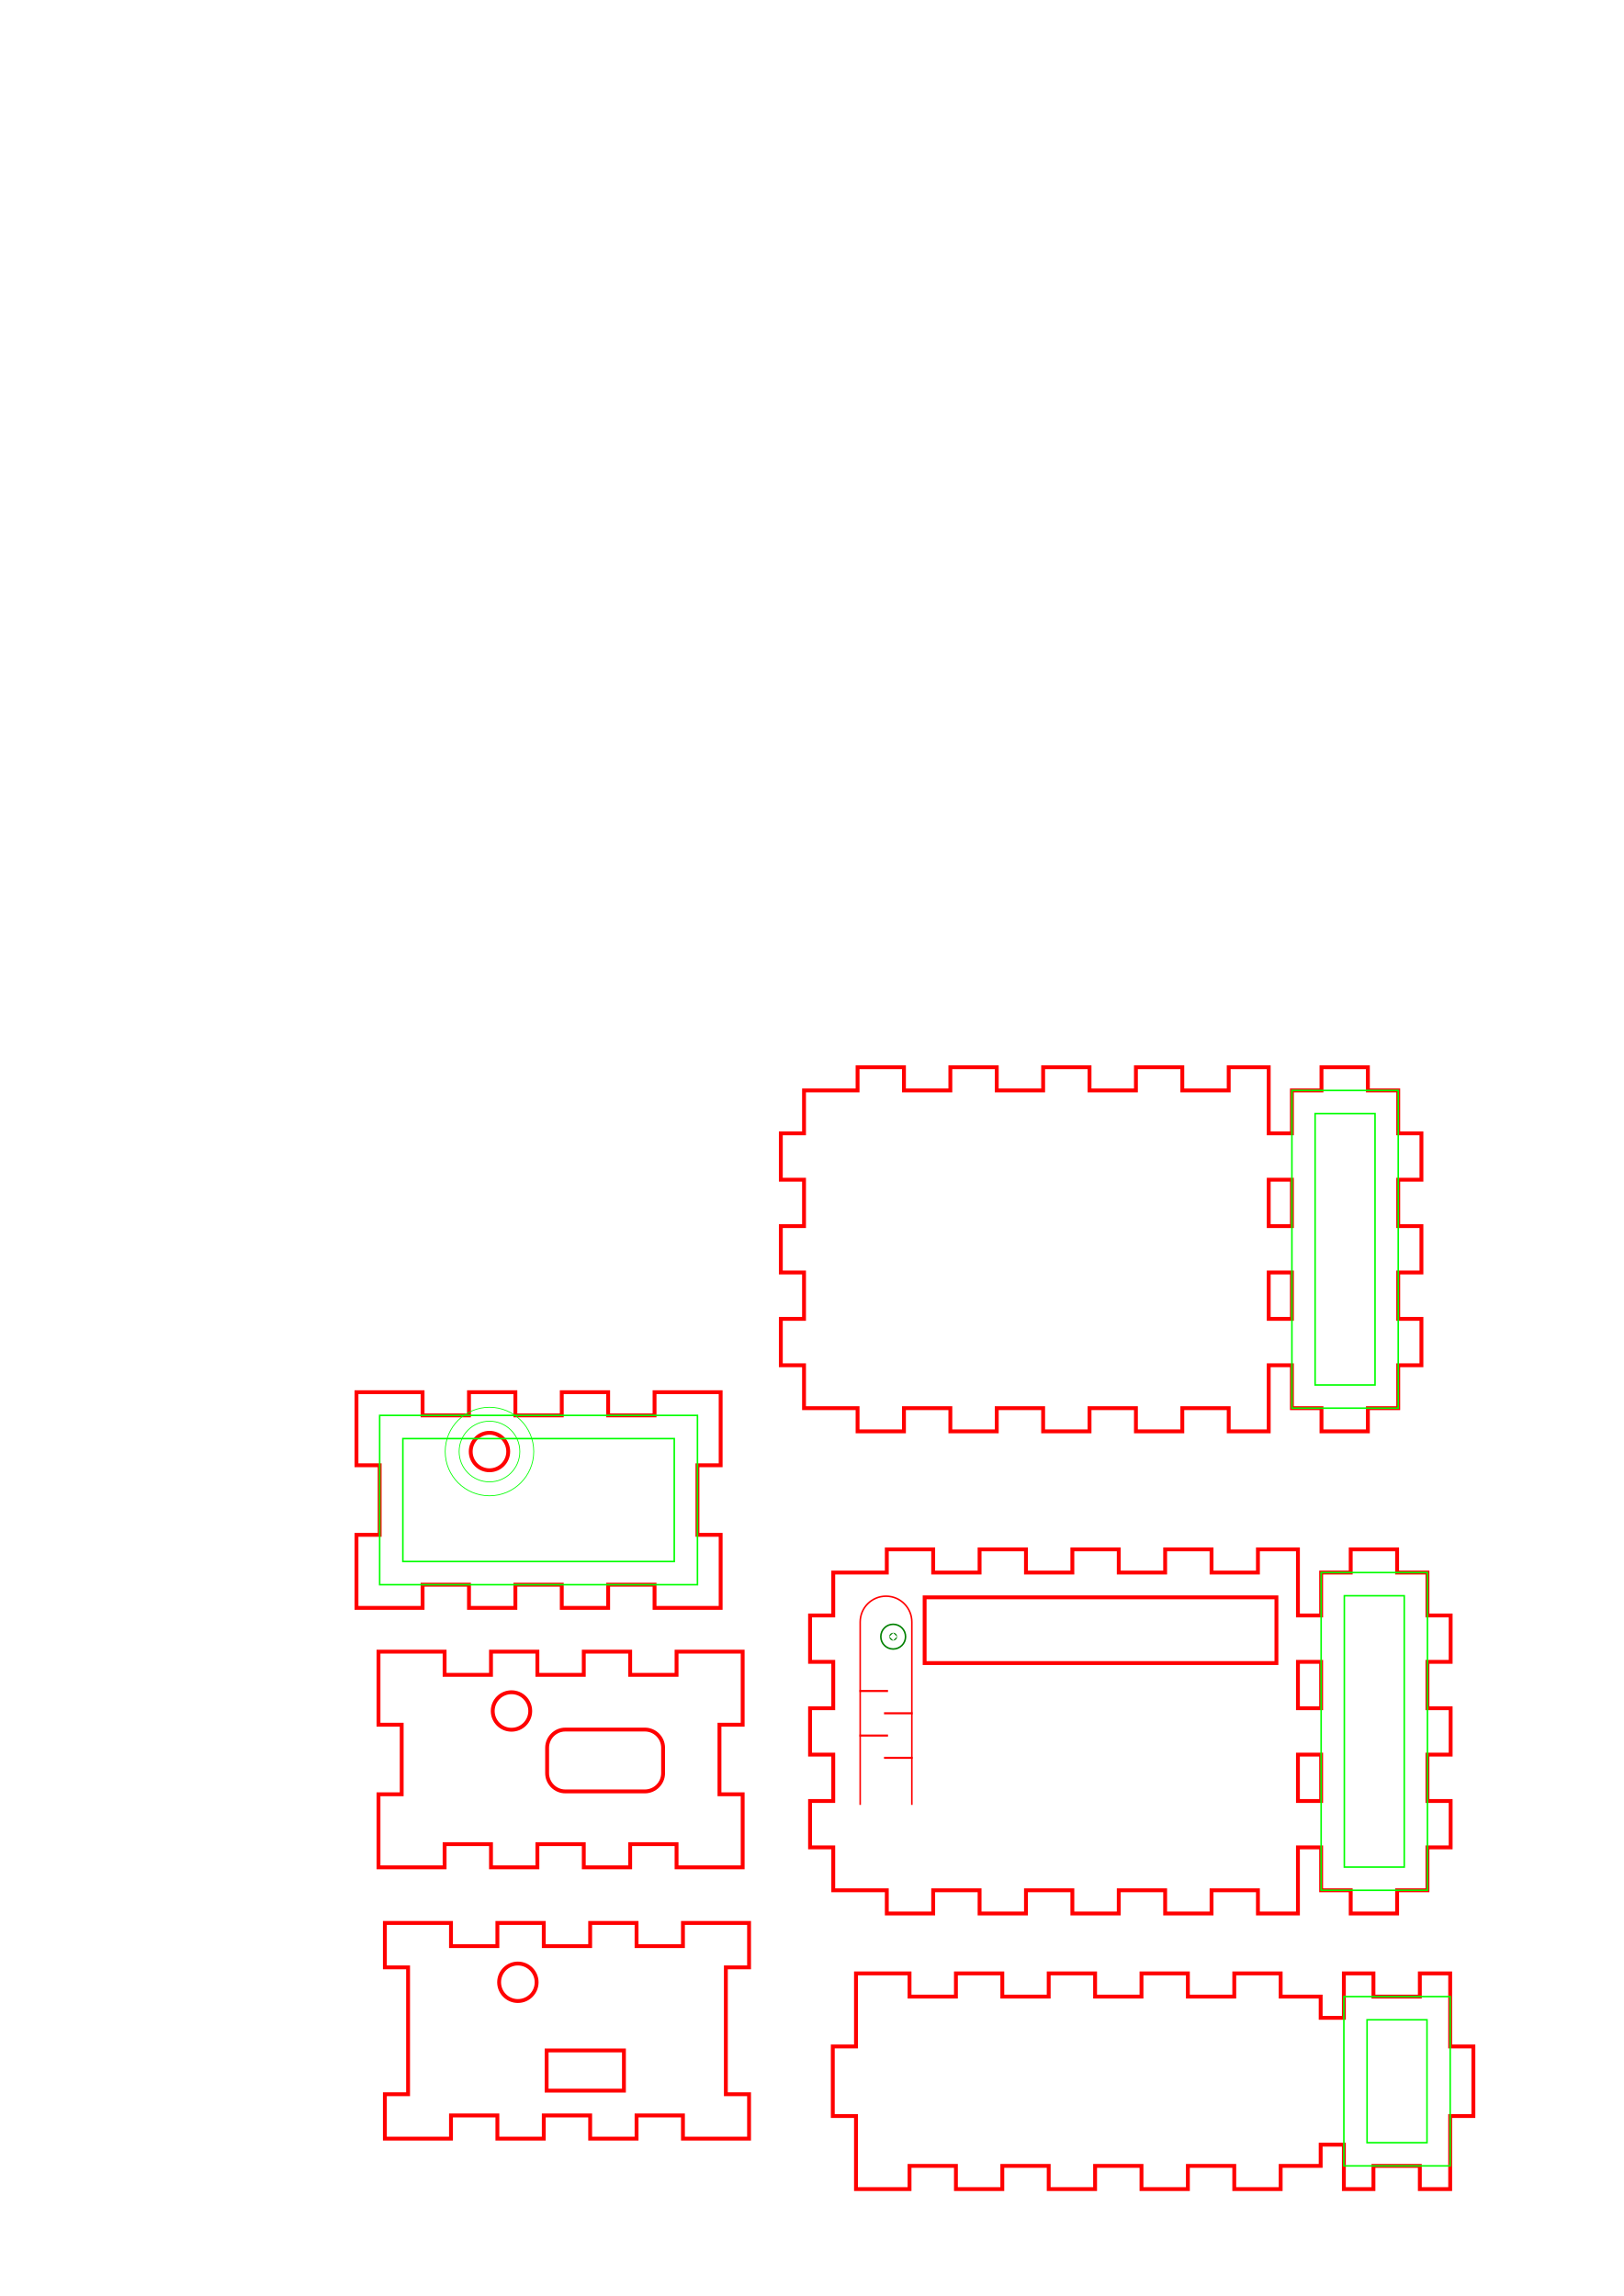
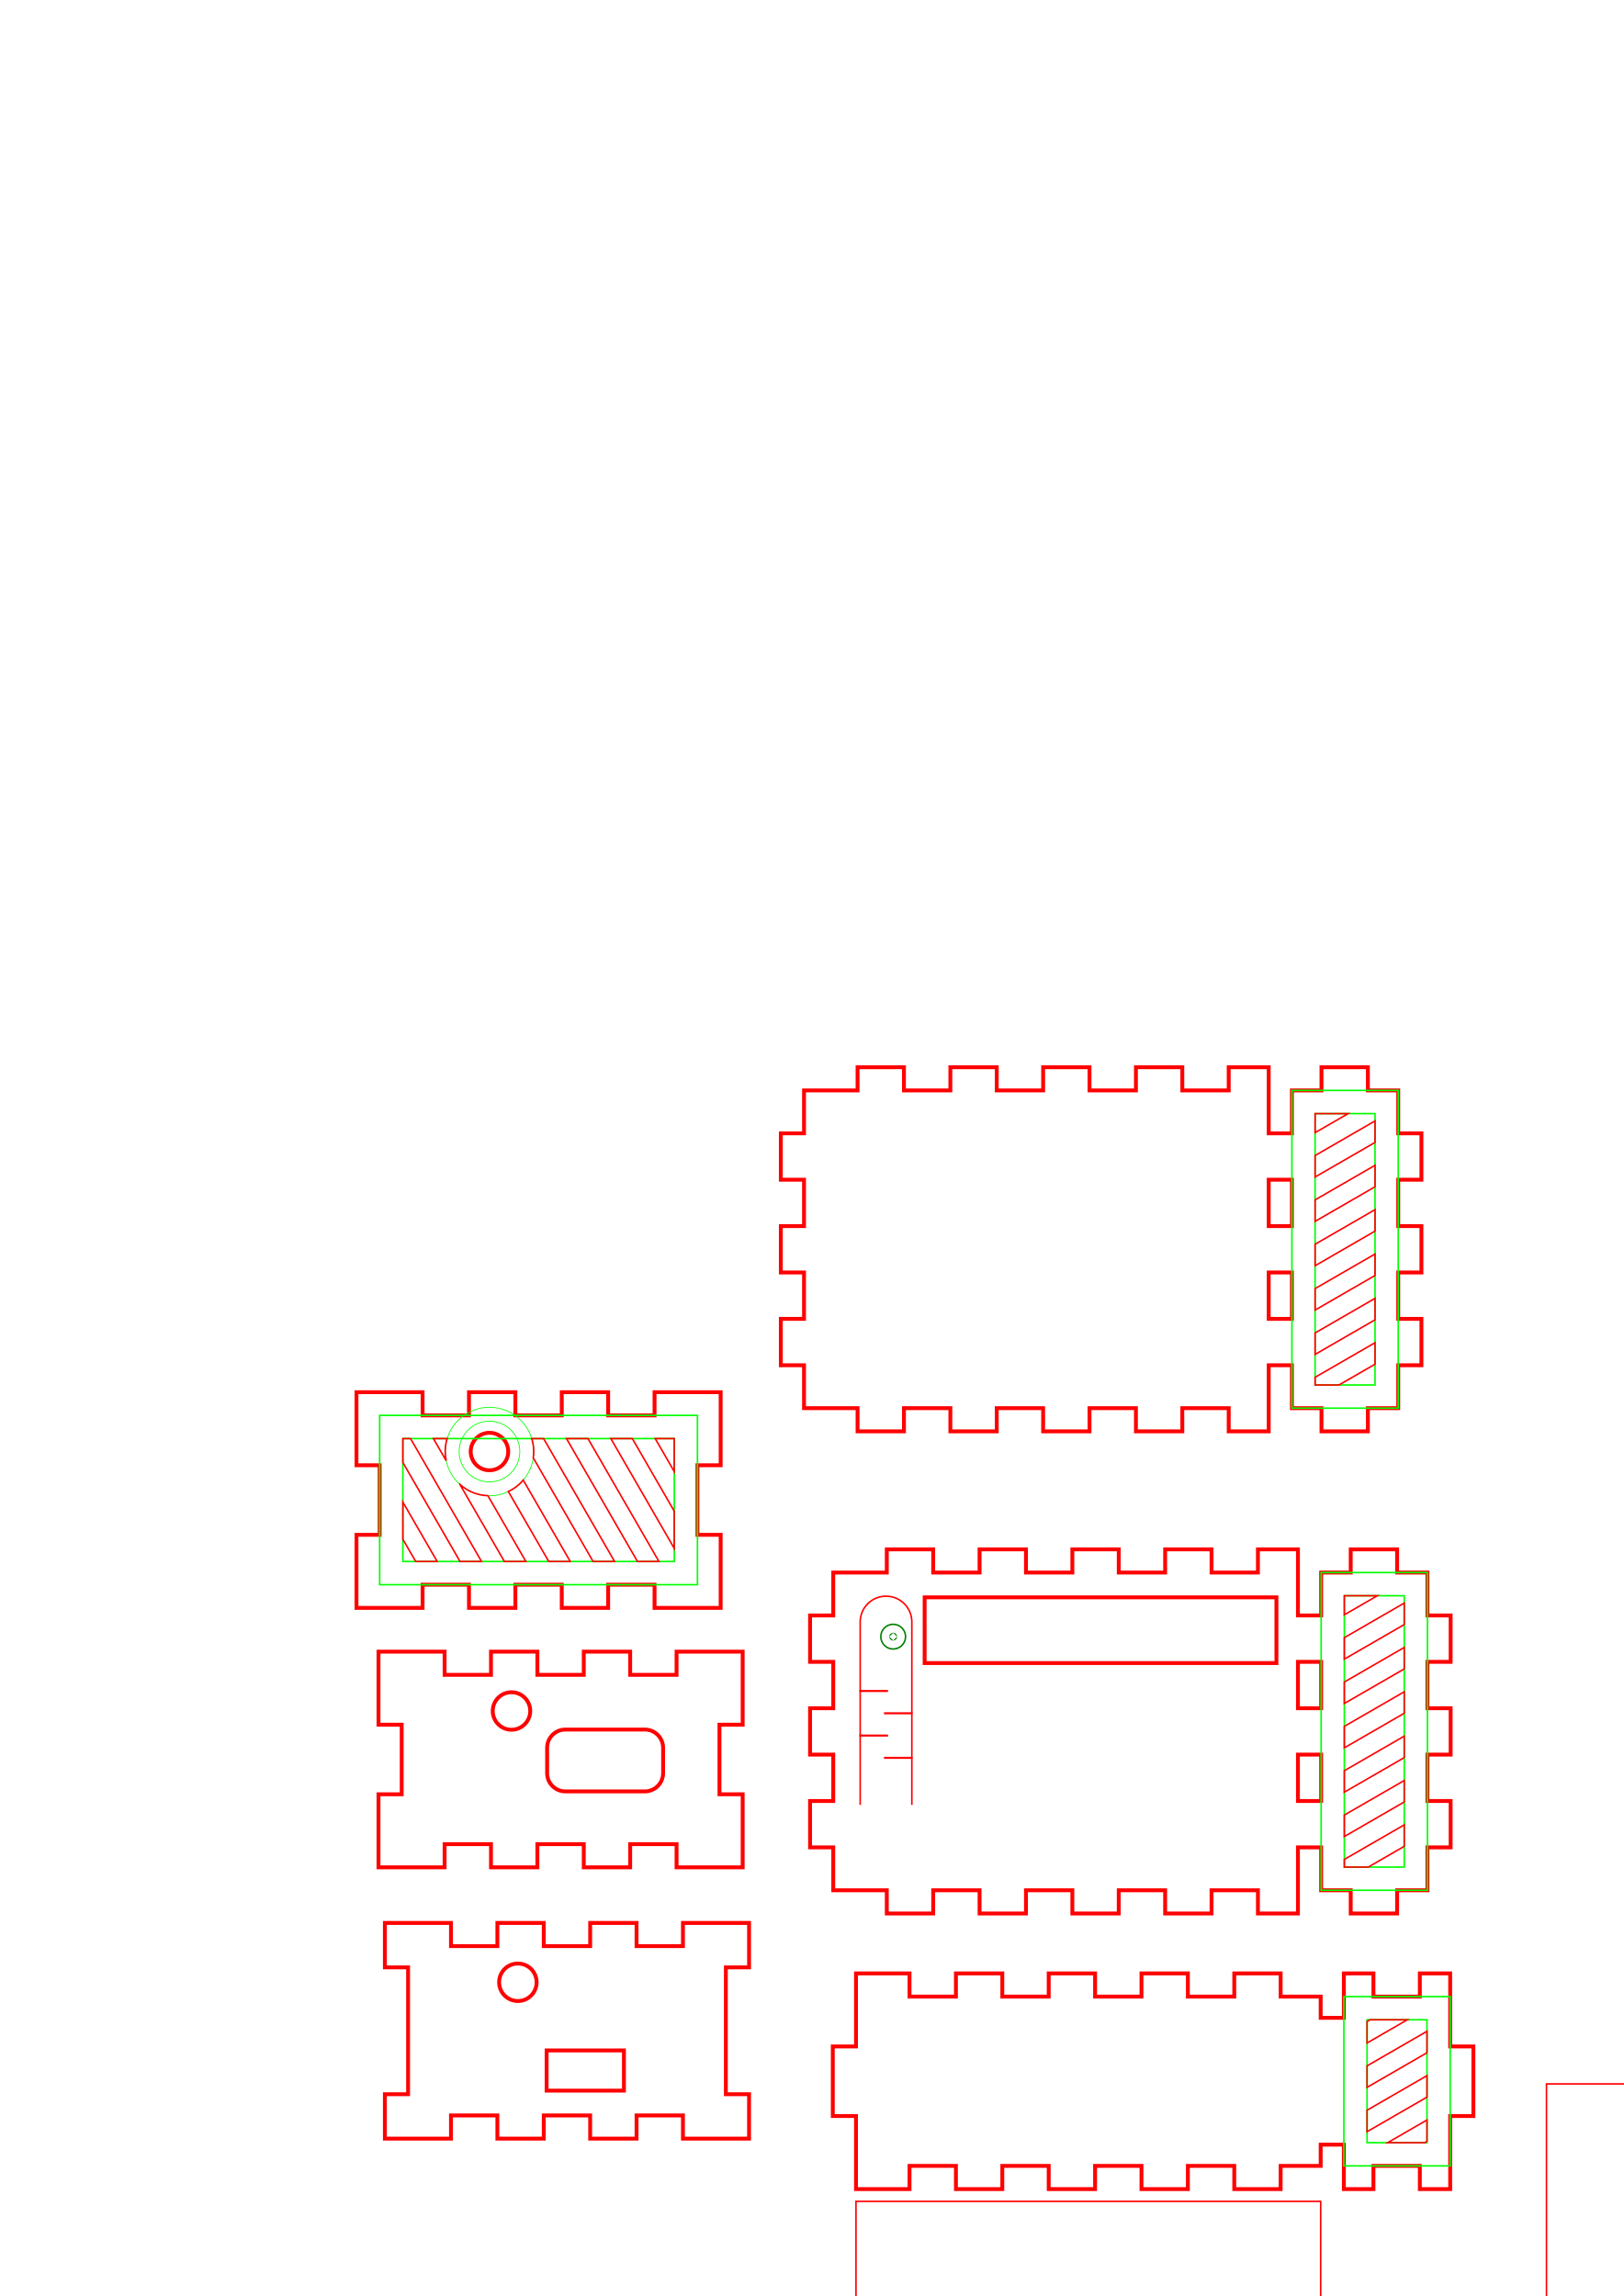
<svg xmlns="http://www.w3.org/2000/svg" width="210mm" height="297mm" viewBox="0 0 210 297" version="1.1" id="svg8">
  <defs id="defs2" />
  <g id="layer1">
    <path d="m 110.708,255.27 v 9.45 h -3 v 9 h 3 v 9.45 h 6.925 v -3 h 6 v 3 h 6 v -3 h 6 v 3 h 6 v -3 h 6 v 3 h 6 v -3 h 6 v 3 h 6 v -3 h 5.175 v -2.746 h 3 v 5.746 h 3.825 v -3 h 6 v 3 h 3.925 v -9.45 h 3 v -9 h -3 v -9.45 h -3.925 v 3 h -6 v -3 h -3.825 v 5.746 h -3 v -2.746 l -5.175,-1.1e-4 v -3 h -6 v 3 h -6 v -3 h -6 v 3 h -6 v -3 h -6 v 3 h -6 v -3 h -6 v 3 h -6 v -3 z" id="path933" style="fill:none;stroke:#ff0000;stroke-width:0.5;stroke-miterlimit:4;stroke-dasharray:none" />
    <path d="m 164.088,164.603 h 3 v 6 h -3 z m 0,-12 h 3 v 6 h -3 z m -60.1,29.55 h 6.925 v 3 h 6 v -3 h 6 v 3 h 6 v -3 h 6 v 3 h 6 v -3 h 6 v 3 h 6 v -3 h 6 v 3 h 5.175 v -8.55 h 3 v 5.55 h 3.825 v 3 h 6 v -3 h 3.925 v -5.55 h 3 v -6 h -3 v -6 h 3 v -6 h -3 v -6 h 3 v -6 h -3 v -5.55 h -3.925 v -3 h -6 v 3 h -3.825 v 5.55 h -3 v -8.55 h -5.175 v 3 h -6 v -3 h -6 v 3 h -6 v -3 h -6 v 3 h -6 v -3 h -6 v 3 h -6 v -3 h -6 v 3 h -6.925 v 5.55 h -3 v 6 h 3 v 6 h -3 v 6 h 3 v 6 h -3 v 6 h 3 z" id="path842" style="fill:none;stroke:#ff0000;stroke-width:0.5;stroke-miterlimit:4;stroke-dasharray:none" />



    path
       id="path844"
       d="m 3.362712,113.90685 v 9.45 H 0.36271202 v 6 H 3.362712 v 6 3.45 h 6.925 v -3 h 6 v 3 h 6 v -3 h 6 v 3 h 6 v -3 h 6 v 3 h 6.00001 v -3 h 5.99998 v 3 h 6 v -3 h 5.17501 v -2.74583 h 2.99962 v 5.74583 h 3.82537 v -3 h 6 v 3 h 6 0.92501 v -9.45 h 3 v -6 h -3 v -6 -3.45 h -6.925 v 3 h -6 v -3 h -3.82537 v 5.74583 h -2.99963 v -2.74572 l -5.175,-1.1e-4 v -3 h -6 v 3 h -5.99999 v -3 h -6 v 3 h -6 v -3 h -6 v 3 h -6.00001 v -3 h -6 v 3 h -6 v -3 h -6 z"
       inkscape:connector-curvature="0"
       sodipodi:nodetypes="ccccccccccccccccccccccccccccccccccccccccccccccccccccccccccccccccccccc" /&gt;
    <path d="m 96.879,248.744 v 5.746 h -3 l -3.7e-4,16.408 h 3 v 5.746 h -8.55 v -3 h -6 v 3 h -6 v -3 h -6 v 3 h -6 v -3 h -6 v 3 h -8.55 v -5.746 h 3 v -16.408 h -3 v -5.746 h 8.55 v 3 h 6 v -3 h 6 v 3 h 6 v -3 h 6 v 3 h 6 v -3 z" id="path909" style="fill:none;stroke:#ff0000;stroke-width:0.5;stroke-miterlimit:4;stroke-dasharray:none" />
    <circle style="fill:none;stroke:#ff0000;stroke-width:0.5;stroke-miterlimit:4;stroke-dasharray:none" r="2.425" cx="66.979" cy="-256.419" id="path822-3" transform="scale(1,-1)" />
    <circle style="fill:none;stroke:#ff0000;stroke-width:0.5;stroke-miterlimit:4;stroke-dasharray:none" r="2.425" cx="-63.305" cy="-187.764" id="circle858" transform="scale(-1)" />
    <path id="path853" d="m 93.205,207.989 v -9.45 h -3 v -9 h 3 l 0,-9.45 h -8.55 v 3 h -6 v -3 h -6 v 3 h -6 v -3 h -6 v 3 h -6 v -3 h -8.55 v 9.45 h 3 v 9 h -3 v 9.45 h 8.55 v -3 h 6 v 3 h 6 v -3 h 6 v 3 h 6 v -3 h 6 v 3 z" style="fill:none;stroke:#ff0000;stroke-width:0.5;stroke-miterlimit:4;stroke-dasharray:none" />
    <path id="front_outsideCutPath" d="m 96.052,241.55 v -9.45 h -3 v -9 h 3 v -9.45 h -8.55 v 3 h -6 v -3 h -6 v 3 h -6 v -3 h -6 v 3 h -6 v -3 h -8.55 v 9.45 h 3 v 9 h -3 v 9.45 h 8.55 v -3 h 6 v 3 h 6 v -3 h 6 v 3 h 6 v -3 h 6 v 3 z" style="fill:none;stroke:#ff0000;stroke-width:0.5;stroke-miterlimit:4;stroke-dasharray:none" />
    <circle id="path822" cy="-221.325" cx="-66.152" r="2.425" style="fill:none;stroke:#ff0000;stroke-width:0.5;stroke-miterlimit:4;stroke-dasharray:none" transform="scale(-1)" />
    <rect style="fill:none;fill-opacity:1;stroke:#ff0000;stroke-width:0.5;stroke-linejoin:miter;stroke-miterlimit:4;stroke-dasharray:none;stroke-dashoffset:0;stroke-opacity:1" id="rect862" width="15" height="8" x="70.761" y="223.728" ry="2.362" rx="2.362" />
    <rect style="fill:none;fill-opacity:1;stroke:#ff0000;stroke-width:0.5;stroke-linejoin:miter;stroke-miterlimit:4;stroke-dasharray:none;stroke-dashoffset:0;stroke-opacity:1" id="rect871" width="45.5" height="8.5" x="119.586" y="206.626" ry="2.362" rx="0" />
    <circle style="fill:none;fill-opacity:1;stroke:#008000;stroke-width:1;stroke-linejoin:miter;stroke-miterlimit:4;stroke-dasharray:none;stroke-dashoffset:0;stroke-opacity:1" id="path873" cx="115.519" cy="211.71" r="0.01" />
    <circle style="fill:none;fill-opacity:1;stroke:#008000;stroke-width:0.2;stroke-linejoin:miter;stroke-miterlimit:4;stroke-dasharray:none;stroke-dashoffset:0;stroke-opacity:1" id="path879" cx="115.519" cy="211.71" r="1.6" />
    <path style="fill:none;fill-opacity:1;stroke:#ff0000;stroke-width:0.2;stroke-linejoin:miter;stroke-miterlimit:4;stroke-dasharray:none;stroke-dashoffset:0;stroke-opacity:1" d="m 111.251,233.473 v -23.656 c 0,-1.851 1.49,-3.341 3.341,-3.341 1.851,0 3.341,1.49 3.341,3.341 v 23.656" id="rect881" />
    <path id="rect829" d="m 167.868,226.969 h 3 v 6 h -3 z m 0,-12 h 3 v 6 h -3 z m -60.1,29.55 h 6.925 v 3 h 6 v -3 h 6 v 3 h 6 v -3 h 6 v 3 h 6 v -3 h 6 v 3 h 6 v -3 h 6 v 3 h 5.175 v -8.55 h 3 v 5.55 h 3.825 v 3 h 6 v -3 h 3.925 v -5.55 h 3 v -6 h -3 v -6 h 3 v -6 h -3 v -6 h 3 v -6 h -3 v -5.55 h -3.925 v -3 h -6 v 3 h -3.825 v 5.55 h -3 v -8.55 h -5.175 v 3 h -6 v -3 h -6 v 3 h -6 v -3 h -6 v 3 h -6 v -3 h -6 v 3 h -6 v -3 h -6 v 3 h -6.925 v 5.55 h -3 v 6 h 3 v 6 h -3 v 6 h 3 v 6 h -3 v 6 h 3 z" style="fill:none;stroke:#ff0000;stroke-width:0.5;stroke-miterlimit:4;stroke-dasharray:none" />
    <rect style="fill:none;fill-opacity:1;stroke:#00ff00;stroke-width:0.2;stroke-linejoin:miter;stroke-miterlimit:4;stroke-dasharray:none;stroke-dashoffset:0;stroke-opacity:1" id="rect891" width="2.405" height="55.592" x="275.488" y="-148.147" ry="1.203" rx="1.203" transform="rotate(60)" />
    <rect transform="rotate(60)" rx="1.203" ry="1.203" y="-145.279" x="280.456" height="55.592" width="2.405" id="rect5326" style="fill:none;fill-opacity:1;stroke:#00ff00;stroke-width:0.2;stroke-linejoin:miter;stroke-miterlimit:4;stroke-dasharray:none;stroke-dashoffset:0;stroke-opacity:1" />
    <rect style="fill:none;fill-opacity:1;stroke:#00ff00;stroke-width:0.2;stroke-linejoin:miter;stroke-miterlimit:4;stroke-dasharray:none;stroke-dashoffset:0;stroke-opacity:1" id="rect5328" width="2.405" height="55.592" x="285.424" y="-142.411" ry="1.203" rx="1.203" transform="rotate(60)" />
    <rect transform="rotate(60)" rx="1.203" ry="1.203" y="-139.542" x="290.393" height="55.592" width="2.405" id="rect5330" style="fill:none;fill-opacity:1;stroke:#00ff00;stroke-width:0.2;stroke-linejoin:miter;stroke-miterlimit:4;stroke-dasharray:none;stroke-dashoffset:0;stroke-opacity:1" />
    <rect style="fill:none;fill-opacity:1;stroke:#00ff00;stroke-width:0.2;stroke-linejoin:miter;stroke-miterlimit:4;stroke-dasharray:none;stroke-dashoffset:0;stroke-opacity:1" id="rect5332" width="2.405" height="55.592" x="295.361" y="-136.674" ry="1.203" rx="1.203" transform="rotate(60)" />
    <rect transform="rotate(60)" rx="1.203" ry="1.203" y="-133.805" x="300.329" height="55.592" width="2.405" id="rect5334" style="fill:none;fill-opacity:1;stroke:#00ff00;stroke-width:0.2;stroke-linejoin:miter;stroke-miterlimit:4;stroke-dasharray:none;stroke-dashoffset:0;stroke-opacity:1" />
    <rect style="fill:none;fill-opacity:1;stroke:#00ff00;stroke-width:0.2;stroke-linejoin:miter;stroke-miterlimit:4;stroke-dasharray:none;stroke-dashoffset:0;stroke-opacity:1" id="rect5336" width="2.405" height="55.592" x="305.297" y="-130.937" ry="1.203" rx="1.203" transform="rotate(60)" />
    <rect transform="rotate(60)" rx="1.203" ry="1.203" y="-128.068" x="310.266" height="55.592" width="2.405" id="rect5342" style="fill:none;fill-opacity:1;stroke:#00ff00;stroke-width:0.2;stroke-linejoin:miter;stroke-miterlimit:4;stroke-dasharray:none;stroke-dashoffset:0;stroke-opacity:1" />
    <rect style="fill:none;fill-opacity:1;stroke:#00ff00;stroke-width:0.2;stroke-linejoin:miter;stroke-miterlimit:4;stroke-dasharray:none;stroke-dashoffset:0;stroke-opacity:1" id="rect5344" width="2.405" height="55.592" x="315.234" y="-125.2" ry="1.203" rx="1.203" transform="rotate(60)" />
    <rect transform="rotate(60)" rx="1.203" ry="1.203" y="-122.332" x="320.202" height="55.592" width="2.405" id="rect5346" style="fill:none;fill-opacity:1;stroke:#00ff00;stroke-width:0.2;stroke-linejoin:miter;stroke-miterlimit:4;stroke-dasharray:none;stroke-dashoffset:0;stroke-opacity:1" />
    <path style="fill:none;fill-opacity:1;stroke:#00ff00;stroke-width:0.2;stroke-linejoin:miter;stroke-miterlimit:4;stroke-dasharray:none;stroke-dashoffset:0;stroke-opacity:1" d="m 170.868,203.419 h 13.75 v 41.1 H 170.868 Z" id="rect5381" />
    <path style="fill:none;fill-opacity:1;stroke:#00ff00;stroke-width:0.2;stroke-linejoin:miter;stroke-miterlimit:4;stroke-dasharray:none;stroke-dashoffset:0;stroke-opacity:1" d="m 167.088,141.053 h 13.75 v 41.1 h -13.75 z" id="rect5396" />
    <path style="fill:none;fill-opacity:1;stroke:#00ff00;stroke-width:0.2;stroke-linejoin:miter;stroke-miterlimit:4;stroke-dasharray:none;stroke-dashoffset:0;stroke-opacity:1" d="m 49.105,183.089 h 41.1 v 21.9 h -41.1 z" id="rect846" />
    <circle transform="scale(-1)" id="circle858-3" cy="-187.764" cx="-63.305" style="fill:none;stroke:#00ff00;stroke-width:0.1;stroke-miterlimit:4;stroke-dasharray:none" r="3.925" />
    <circle transform="scale(-1)" id="circle880" cy="-187.764" cx="-63.305" style="fill:none;stroke:#00ff00;stroke-width:0.1;stroke-miterlimit:4;stroke-dasharray:none" r="5.725" />
    <path style="fill:none;fill-opacity:1;stroke:#00ff00;stroke-width:0.2;stroke-linejoin:miter;stroke-miterlimit:4;stroke-dasharray:none;stroke-dashoffset:0;stroke-opacity:1" d="m 173.808,258.27 h 13.75 v 21.9 h -13.75 z" id="rect846-6" />
    <rect y="265.235" x="-80.696" height="5.2" width="10" id="rect861" style="fill:none;fill-opacity:1;stroke:#ff0000;stroke-width:0.5;stroke-linejoin:miter;stroke-miterlimit:4;stroke-dasharray:none;stroke-dashoffset:0;stroke-opacity:1" transform="scale(-1,1)" />
    <path id="path901" d="m 111.151,218.738 h 3.7" style="fill:none;stroke:#ff0000;stroke-width:0.265px;stroke-linecap:butt;stroke-linejoin:miter;stroke-opacity:1" />
    <path style="fill:none;stroke:#ff0000;stroke-width:0.265px;stroke-linecap:butt;stroke-linejoin:miter;stroke-opacity:1" d="m 114.333,221.621 h 3.7" id="path903" />
    <path id="path905" d="m 111.151,224.503 h 3.7" style="fill:none;stroke:#ff0000;stroke-width:0.265px;stroke-linecap:butt;stroke-linejoin:miter;stroke-opacity:1" />
    <path style="fill:none;stroke:#ff0000;stroke-width:0.265px;stroke-linecap:butt;stroke-linejoin:miter;stroke-opacity:1" d="m 114.333,227.385 h 3.7" id="path907" />
    <path id="path910" d="m 52.105,186.089 h 35.1 v 15.9 h -35.1 z" style="fill:none;fill-opacity:1;stroke:#00ff00;stroke-width:0.2;stroke-linejoin:miter;stroke-miterlimit:4;stroke-dasharray:none;stroke-dashoffset:0;stroke-opacity:1" />
    <path id="path932" d="m 170.088,144.053 h 7.75 v 35.1 h -7.75 z" style="fill:none;fill-opacity:1;stroke:#00ff00;stroke-width:0.2;stroke-linejoin:miter;stroke-miterlimit:4;stroke-dasharray:none;stroke-dashoffset:0;stroke-opacity:1" />
    <path id="path934" d="m 173.868,206.419 h 7.75 v 35.1 h -7.75 z" style="fill:none;fill-opacity:1;stroke:#00ff00;stroke-width:0.2;stroke-linejoin:miter;stroke-miterlimit:4;stroke-dasharray:none;stroke-dashoffset:0;stroke-opacity:1" />
    <path id="path951" d="m 176.808,261.27 h 7.75 v 15.9 h -7.75 z" style="fill:none;fill-opacity:1;stroke:#00ff00;stroke-width:0.2;stroke-linejoin:miter;stroke-miterlimit:4;stroke-dasharray:none;stroke-dashoffset:0;stroke-opacity:1" />
    <path style="fill:none;fill-opacity:1;stroke:#00ff00;stroke-width:0.756;stroke-linejoin:miter;stroke-miterlimit:4;stroke-dasharray:none;stroke-dashoffset:0;stroke-opacity:1" d="M 1234.172 604.854 C 1233.299 604.793 1232.4 604.983 1231.582 605.455 L 1057.492 705.965 C 1055.311 707.224 1054.569 709.995 1055.828 712.176 C 1057.087 714.357 1059.858 715.099 1062.039 713.84 L 1236.127 613.328 C 1238.308 612.069 1239.05 609.3 1237.791 607.119 C 1237.004 605.756 1235.626 604.955 1234.172 604.854 z M 1234.172 626.535 C 1233.299 626.474 1232.4 626.666 1231.582 627.139 L 1057.492 727.648 C 1055.311 728.908 1054.569 731.677 1055.828 733.857 C 1057.087 736.038 1059.858 736.781 1062.039 735.521 L 1236.127 635.012 C 1238.308 633.753 1239.05 630.984 1237.791 628.803 C 1237.004 627.44 1235.626 626.637 1234.172 626.535 z M 1234.172 648.219 C 1233.299 648.158 1232.4 648.348 1231.582 648.82 L 1057.492 749.33 C 1055.311 750.589 1054.569 753.36 1055.828 755.541 C 1057.087 757.722 1059.858 758.464 1062.039 757.205 L 1236.127 656.693 C 1238.308 655.434 1239.05 652.665 1237.791 650.484 C 1237.004 649.121 1235.626 648.32 1234.172 648.219 z M 1234.172 669.9 C 1233.299 669.839 1232.4 670.032 1231.582 670.504 L 1057.492 771.014 C 1055.311 772.273 1054.569 775.042 1055.828 777.223 C 1057.087 779.404 1059.858 780.146 1062.039 778.887 L 1236.127 678.377 C 1238.308 677.118 1239.05 674.349 1237.791 672.168 C 1237.004 670.805 1235.626 670.002 1234.172 669.9 z M 1234.172 691.584 C 1233.299 691.523 1232.4 691.713 1231.582 692.186 L 1057.492 792.695 C 1055.311 793.954 1054.569 796.725 1055.828 798.906 C 1057.087 801.087 1059.858 801.828 1062.039 800.568 L 1236.127 700.059 C 1238.308 698.799 1239.05 696.031 1237.791 693.85 C 1237.004 692.487 1235.626 691.686 1234.172 691.584 z M 1234.172 713.266 C 1233.299 713.205 1232.4 713.397 1231.582 713.869 L 1057.492 814.379 C 1055.311 815.638 1054.569 818.407 1055.828 820.588 C 1057.087 822.769 1059.858 823.511 1062.039 822.252 L 1236.127 721.742 C 1238.308 720.483 1239.05 717.712 1237.791 715.531 C 1237.004 714.168 1235.626 713.367 1234.172 713.266 z M 1234.172 734.949 C 1233.299 734.888 1232.4 735.079 1231.582 735.551 L 1057.492 836.061 C 1055.311 837.32 1054.569 840.091 1055.828 842.271 C 1057.087 844.452 1059.858 845.193 1062.039 843.934 L 1236.127 743.424 C 1238.308 742.165 1239.05 739.396 1237.791 737.215 C 1237.004 735.852 1235.626 735.051 1234.172 734.949 z M 1234.172 756.631 C 1233.299 756.57 1232.4 756.762 1231.582 757.234 L 1057.492 857.744 C 1055.311 859.003 1054.569 861.772 1055.828 863.953 C 1057.087 866.134 1059.858 866.876 1062.039 865.617 L 1236.127 765.107 C 1238.308 763.848 1239.05 761.077 1237.791 758.896 C 1237.004 757.533 1235.626 756.733 1234.172 756.631 z M 1234.172 778.314 C 1233.299 778.253 1232.4 778.444 1231.582 778.916 L 1057.492 879.426 C 1055.311 880.685 1054.569 883.456 1055.828 885.637 C 1057.087 887.818 1059.858 888.558 1062.039 887.299 L 1236.127 786.789 C 1238.308 785.53 1239.05 782.761 1237.791 780.58 C 1237.004 779.217 1235.626 778.416 1234.172 778.314 z M 1234.174 799.996 C 1233.301 799.935 1232.4 800.127 1231.582 800.6 L 1057.492 901.109 C 1055.311 902.369 1054.571 905.137 1055.83 907.318 C 1057.089 909.499 1059.858 910.242 1062.039 908.982 L 1236.127 808.473 C 1238.308 807.213 1239.05 804.443 1237.791 802.262 C 1237.004 800.899 1235.628 800.098 1234.174 799.996 z " transform="scale(0.2645833)" id="rect953" />
+     <rect style="fill:none;fill-opacity:1;stroke:#ff0000;stroke-width:0.2;stroke-linejoin:miter;stroke-miterlimit:4;stroke-dasharray:none;stroke-dashoffset:0;stroke-opacity:1" id="rect974" width="60.1" height="4" x="110.708" y="300.845" />
+     <rect y="284.757" x="110.708" height="14.5" width="60.1" id="rect976" style="fill:none;fill-opacity:1;stroke:#ff0000;stroke-width:0.2;stroke-linejoin:miter;stroke-miterlimit:4;stroke-dasharray:none;stroke-dashoffset:0;stroke-opacity:1" />
+     <path style="fill:none;fill-opacity:1;stroke:#ff0000;stroke-width:0.2;stroke-linejoin:miter;stroke-miterlimit:4;stroke-dasharray:none;stroke-dashoffset:0;stroke-opacity:1" d="m 200.011,269.565 v 31.86 h -10.6 v 9.24 h 10.6 49.5 v -9.24 -31.86 z" id="rect978" />
+     <path style="fill:none;fill-opacity:1;stroke:#ff0000;stroke-width:0.2;stroke-linejoin:miter;stroke-miterlimit:4;stroke-dasharray:none;stroke-dashoffset:0;stroke-opacity:1" d="m 170.088,179.153 h 3.091 l 4.659,-2.69 v -2.777 l -7.75,4.474 z m 0,-3.953 7.75,-4.475 v -2.777 l -7.75,4.474 z m 0,-5.737 7.75,-4.475 v -2.777 l -7.75,4.474 z m 0,-5.737 7.75,-4.475 v -2.777 l -7.75,4.474 z m 0,-5.737 7.75,-4.475 v -2.777 l -7.75,4.474 z m 0,-5.737 7.75,-4.475 v -2.778 l -7.75,4.474 z m 0,-5.737 4.267,-2.463 h -4.267 z" id="path932-6" />
+     <path id="path1016" d="m 173.868,241.519 h 3.091 l 4.659,-2.69 v -2.777 l -7.75,4.474 z m 0,-3.953 7.75,-4.475 v -2.777 l -7.75,4.474 z m 0,-5.737 7.75,-4.475 v -2.777 l -7.75,4.474 z m 0,-5.737 7.75,-4.475 v -2.777 l -7.75,4.474 z m 0,-5.737 7.75,-4.475 v -2.777 l -7.75,4.474 z m 0,-5.737 7.75,-4.475 v -2.778 l -7.75,4.474 z m 0,-5.737 4.267,-2.463 h -4.267 z" style="fill:none;fill-opacity:1;stroke:#ff0000;stroke-width:0.2;stroke-linejoin:miter;stroke-miterlimit:4;stroke-dasharray:none;stroke-dashoffset:0;stroke-opacity:1" />
+     <path style="fill:none;fill-opacity:1;stroke:#ff0000;stroke-width:0.2;stroke-linejoin:miter;stroke-miterlimit:4;stroke-dasharray:none;stroke-dashoffset:0;stroke-opacity:1" d="m 177.196,261.27 -0.388,0.224 v 2.778 l 5.198,-3.001 z m 7.362,1.486 -7.75,4.475 v 2.778 l 7.75,-4.475 z m 0,5.737 -7.75,4.475 v 2.778 l 7.75,-4.475 z m 0,5.737 -5.093,2.941 h 4.811 l 0.283,-0.163 z" id="path951-5" />
+     <path style="fill:none;fill-opacity:1;stroke:#ff0000;stroke-width:0.2;stroke-linejoin:miter;stroke-miterlimit:4;stroke-dasharray:none;stroke-dashoffset:0;stroke-opacity:1" d="m 52.105,186.089 v 3.092 l 7.395,12.809 h 2.778 l -9.18,-15.9 z m 3.951,0 1.657,2.869 a 5.725,5.725 0 0 1 -0.133,-1.194 5.725,5.725 0 0 1 0.251,-1.675 z m 12.718,0 a 5.725,5.725 0 0 1 0.256,1.675 5.725,5.725 0 0 1 -0.065,0.811 l 7.745,13.415 h 2.778 l -9.18,-15.9 z m 4.493,0 9.18,15.9 h 2.778 l -9.18,-15.9 z m 5.737,0 8.201,14.204 v -4.811 l -5.423,-9.393 z m 5.737,0 2.464,4.268 v -4.268 z m -17.067,5.374 a 5.725,5.725 0 0 1 -1.927,1.473 l 5.227,9.053 h 2.778 z m -8.197,0.549 5.76,9.977 h 2.778 l -4.913,-8.511 a 5.725,5.725 0 0 1 -3.625,-1.467 z m -7.371,2.294 v 4.811 l 1.658,2.872 h 2.778 z" id="rect953-5" />
  </g>
</svg>
